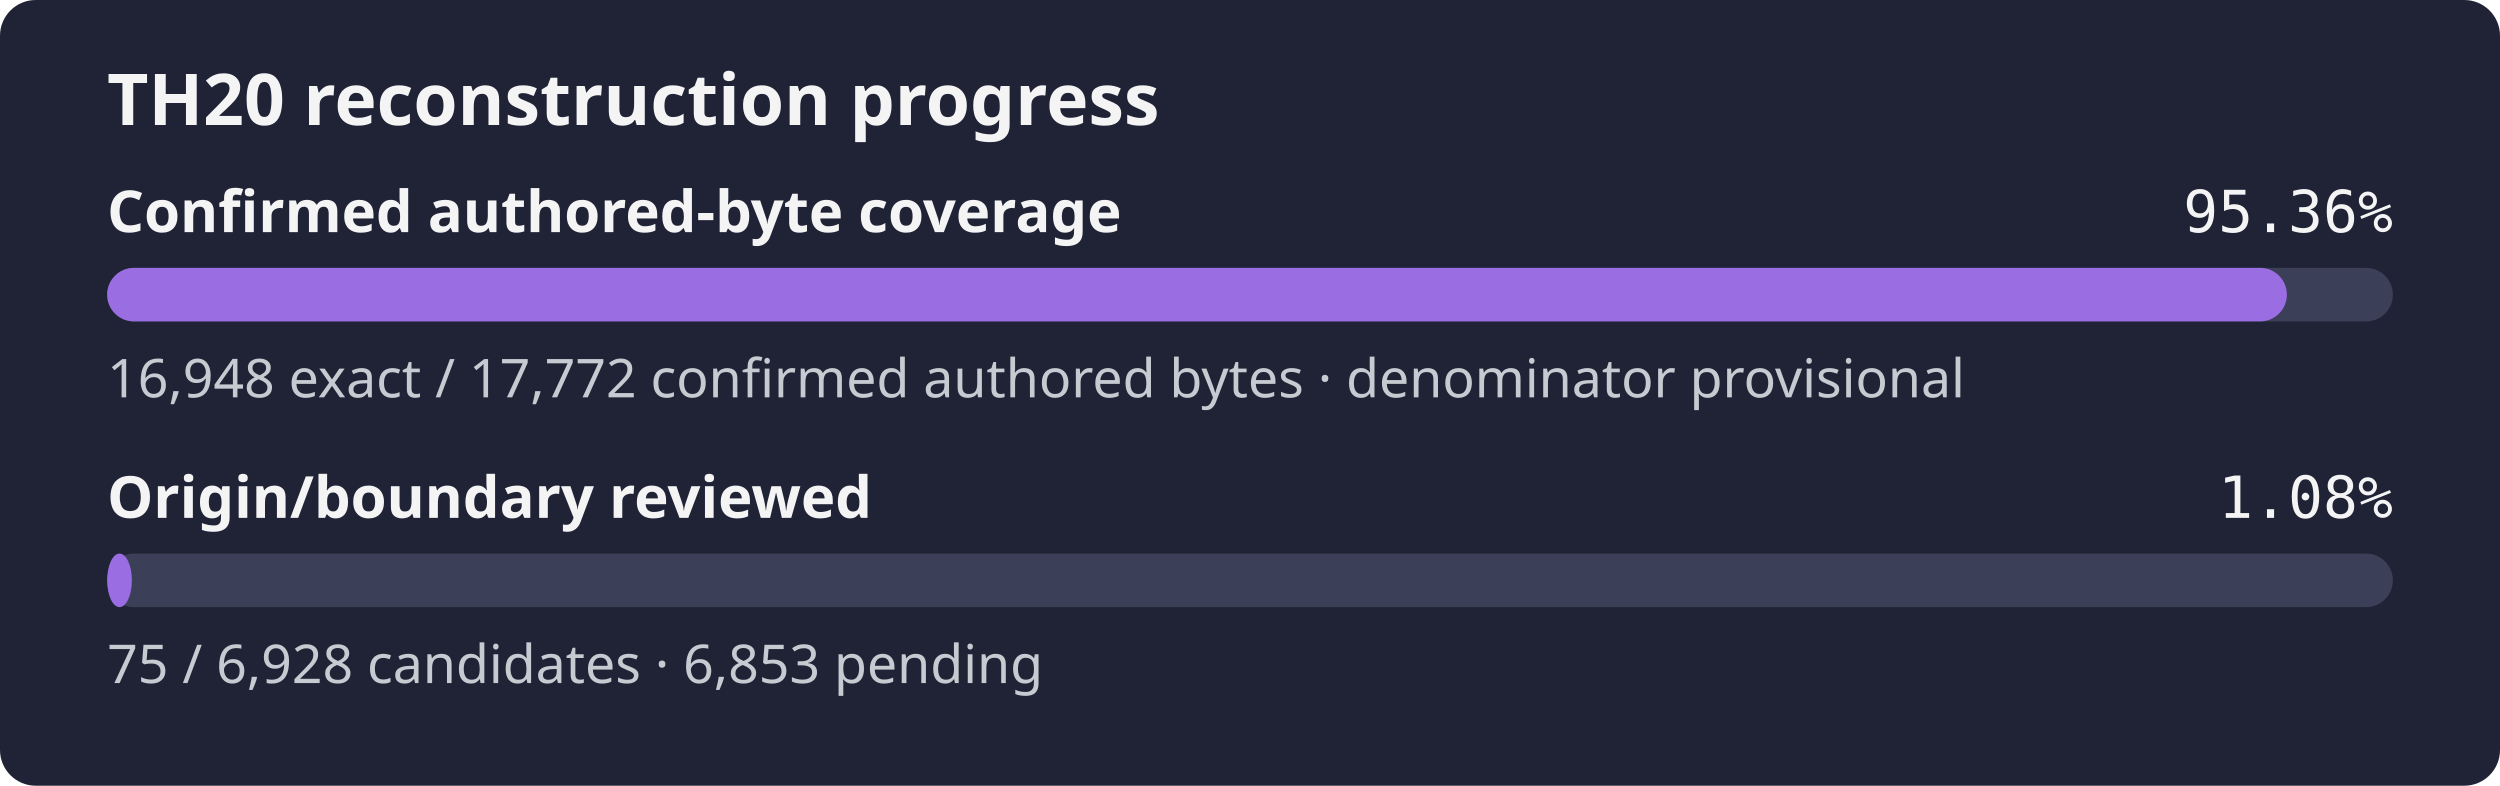
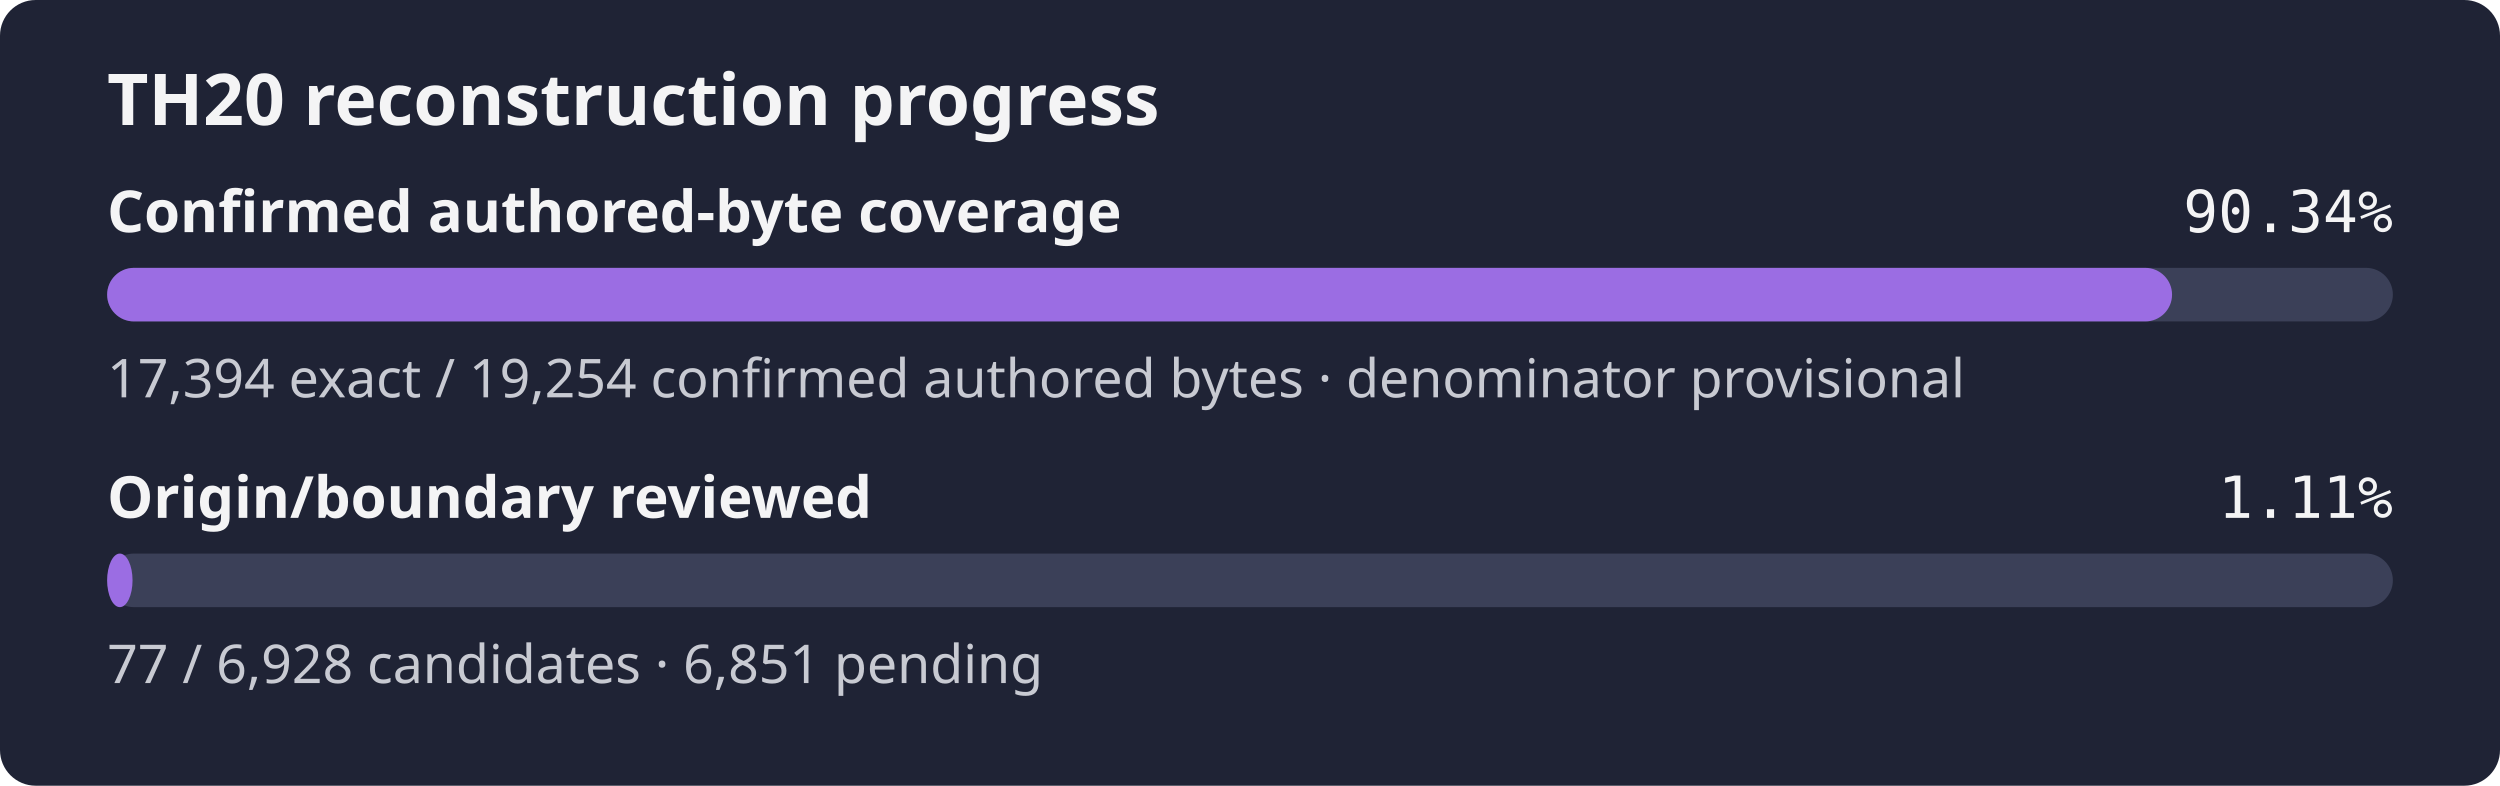
- <svg xmlns="http://www.w3.org/2000/svg" width="560" height="176" role="img" aria-label="TH20 reconstruction progress: 95.36% of the confirmed authored-byte set is exact, origin review 1.08%">
+ <svg xmlns="http://www.w3.org/2000/svg" width="560" height="176" role="img" aria-label="TH20 reconstruction progress: 90.34% of the confirmed authored-byte set is exact, origin review 1.11%">
  <rect width="560" height="176" rx="8" fill="#1f2335" />
  <text x="24" y="28" fill="#f4f4f5" font-family="sans-serif" font-size="16" font-weight="600">TH20 reconstruction progress</text>
  <text x="24" y="52" fill="#f4f4f5" font-family="sans-serif" font-size="13" font-weight="600">Confirmed authored-byte coverage</text>
-   <text x="536" y="52" fill="#f4f4f5" text-anchor="end" font-family="monospace" font-size="13">95.36%</text>
+   <text x="536" y="52" fill="#f4f4f5" text-anchor="end" font-family="monospace" font-size="13">90.34%</text>
  <rect x="24" y="60" width="512" height="12" rx="6" fill="#3b4058" />
-   <rect x="24" y="60" width="488.26" height="12" rx="6" fill="#9b6de3" />
-   <text x="24" y="89" fill="#c8cad2" font-family="sans-serif" font-size="12">16,948 exact / 17,772 confirmed authored bytes · denominator provisional</text>
+   <rect x="24" y="60" width="462.54" height="12" rx="6" fill="#9b6de3" />
+   <text x="24" y="89" fill="#c8cad2" font-family="sans-serif" font-size="12">17,394 exact / 19,254 confirmed authored bytes · denominator provisional</text>
  <text x="24" y="116" fill="#f4f4f5" font-family="sans-serif" font-size="13" font-weight="600">Origin/boundary reviewed</text>
-   <text x="536" y="116" fill="#f4f4f5" text-anchor="end" font-family="monospace" font-size="13">1.08%</text>
+   <text x="536" y="116" fill="#f4f4f5" text-anchor="end" font-family="monospace" font-size="13">1.11%</text>
  <rect x="24" y="124" width="512" height="12" rx="6" fill="#3b4058" />
-   <rect x="24" y="124" width="5.54" height="12" rx="6" fill="#9b6de3" />
-   <text x="24" y="153" fill="#c8cad2" font-family="sans-serif" font-size="12">75 / 6,928 candidates · 6,853 pending</text>
+   <rect x="24" y="124" width="5.69" height="12" rx="6" fill="#9b6de3" />
+   <text x="24" y="153" fill="#c8cad2" font-family="sans-serif" font-size="12">77 / 6,928 candidates · 6,851 pending</text>
</svg>
